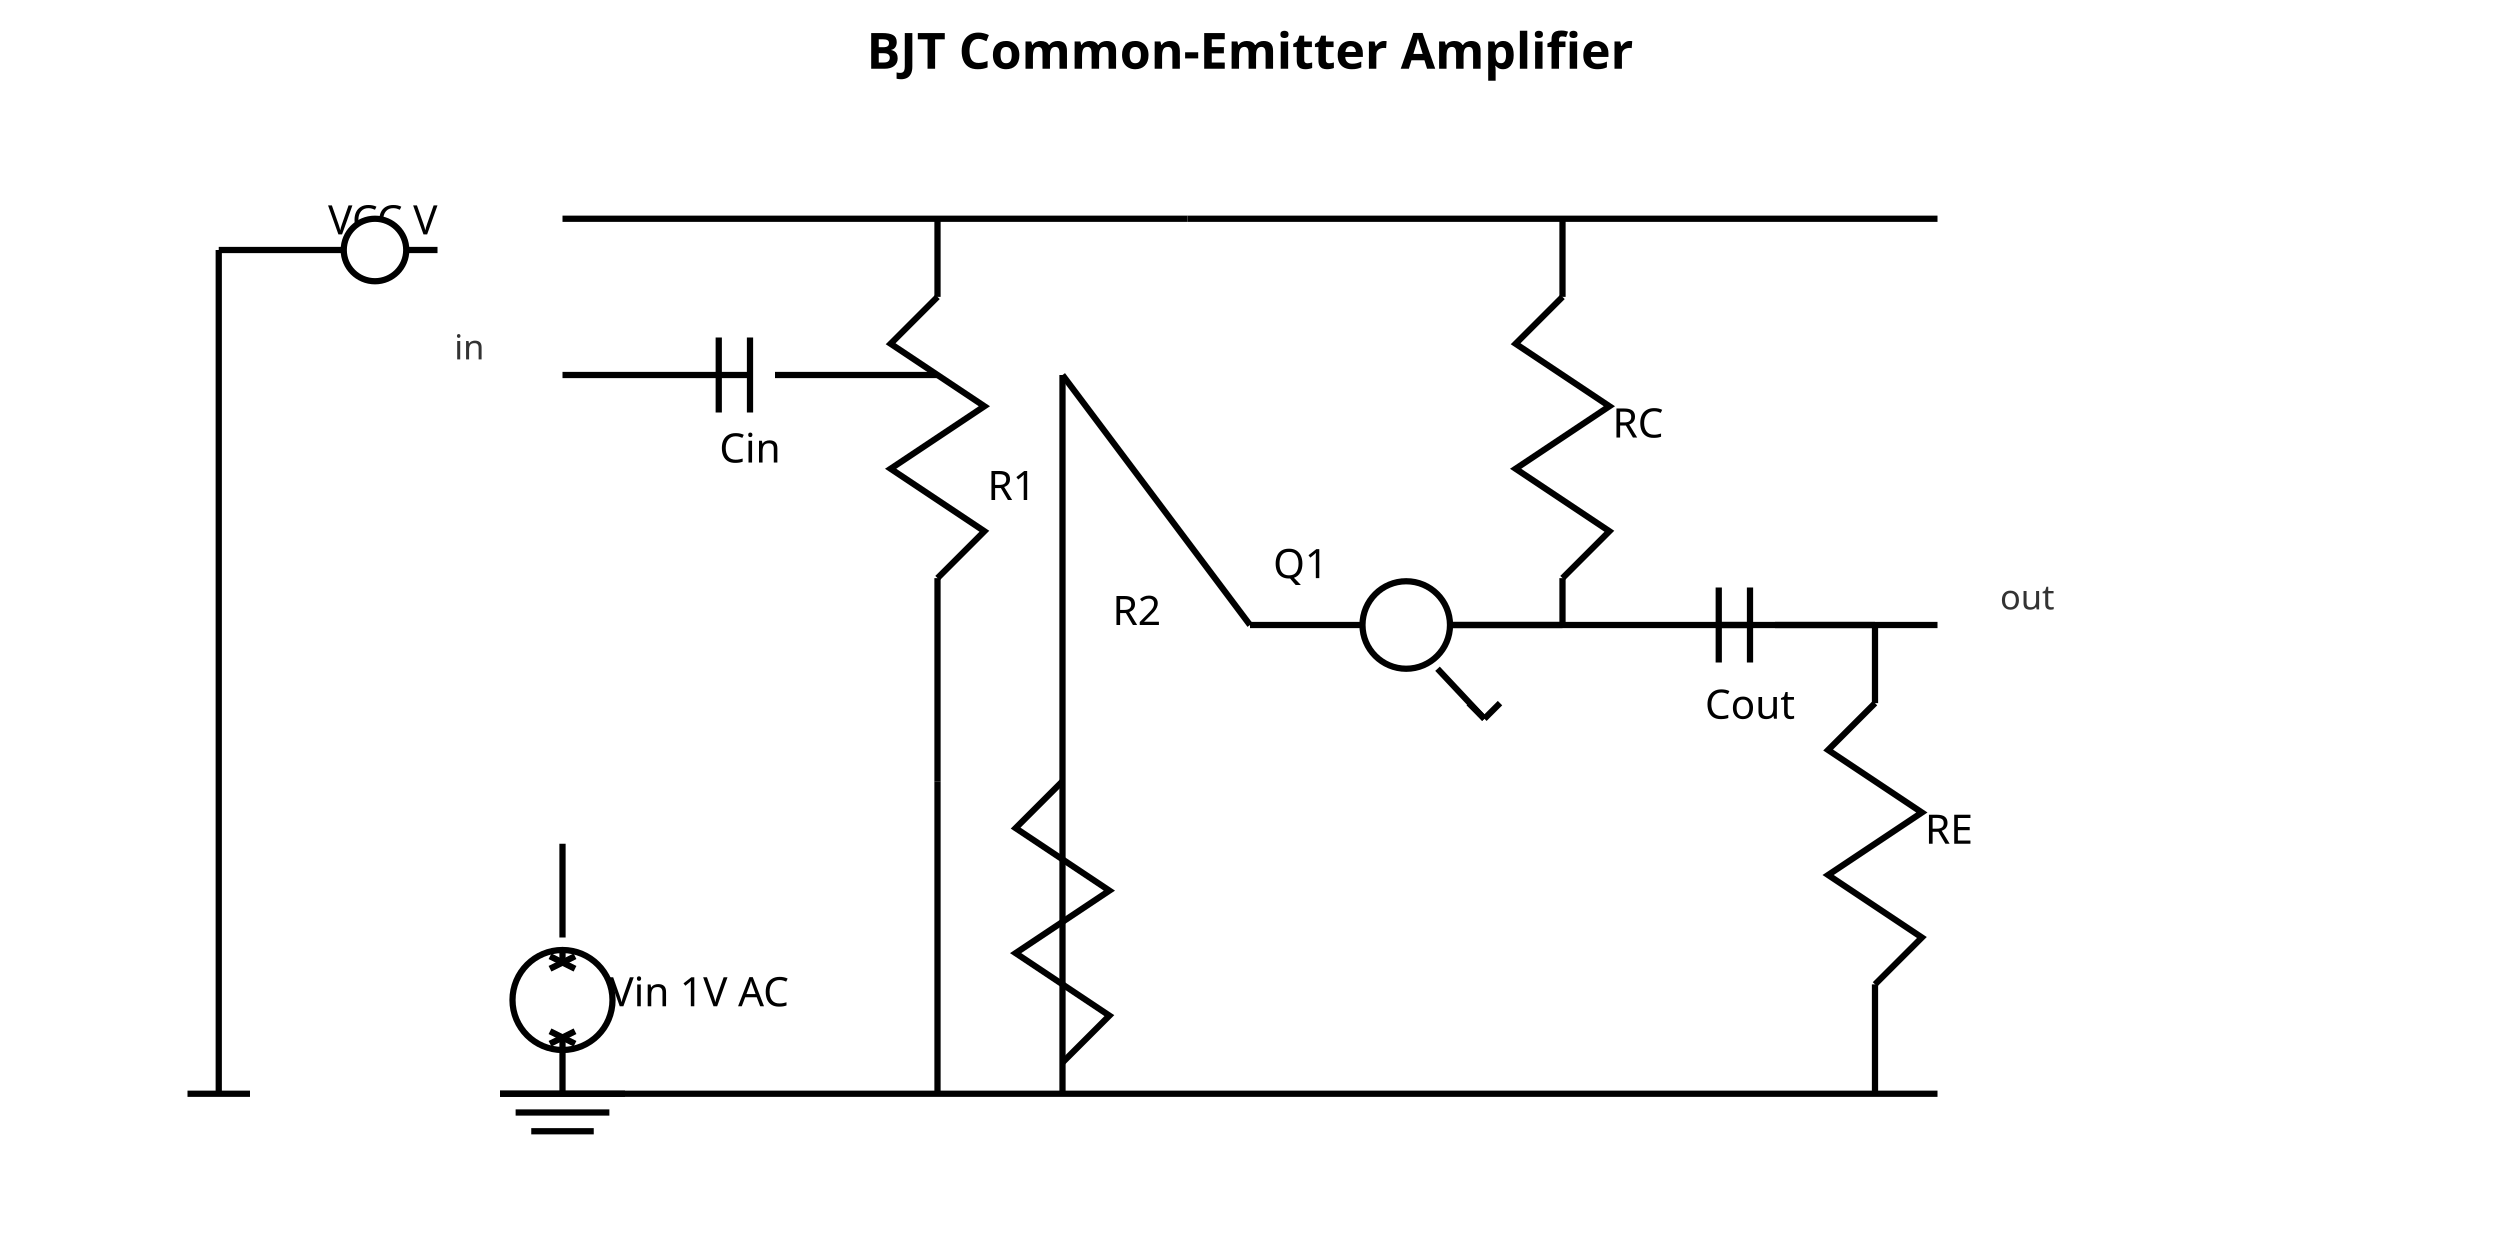
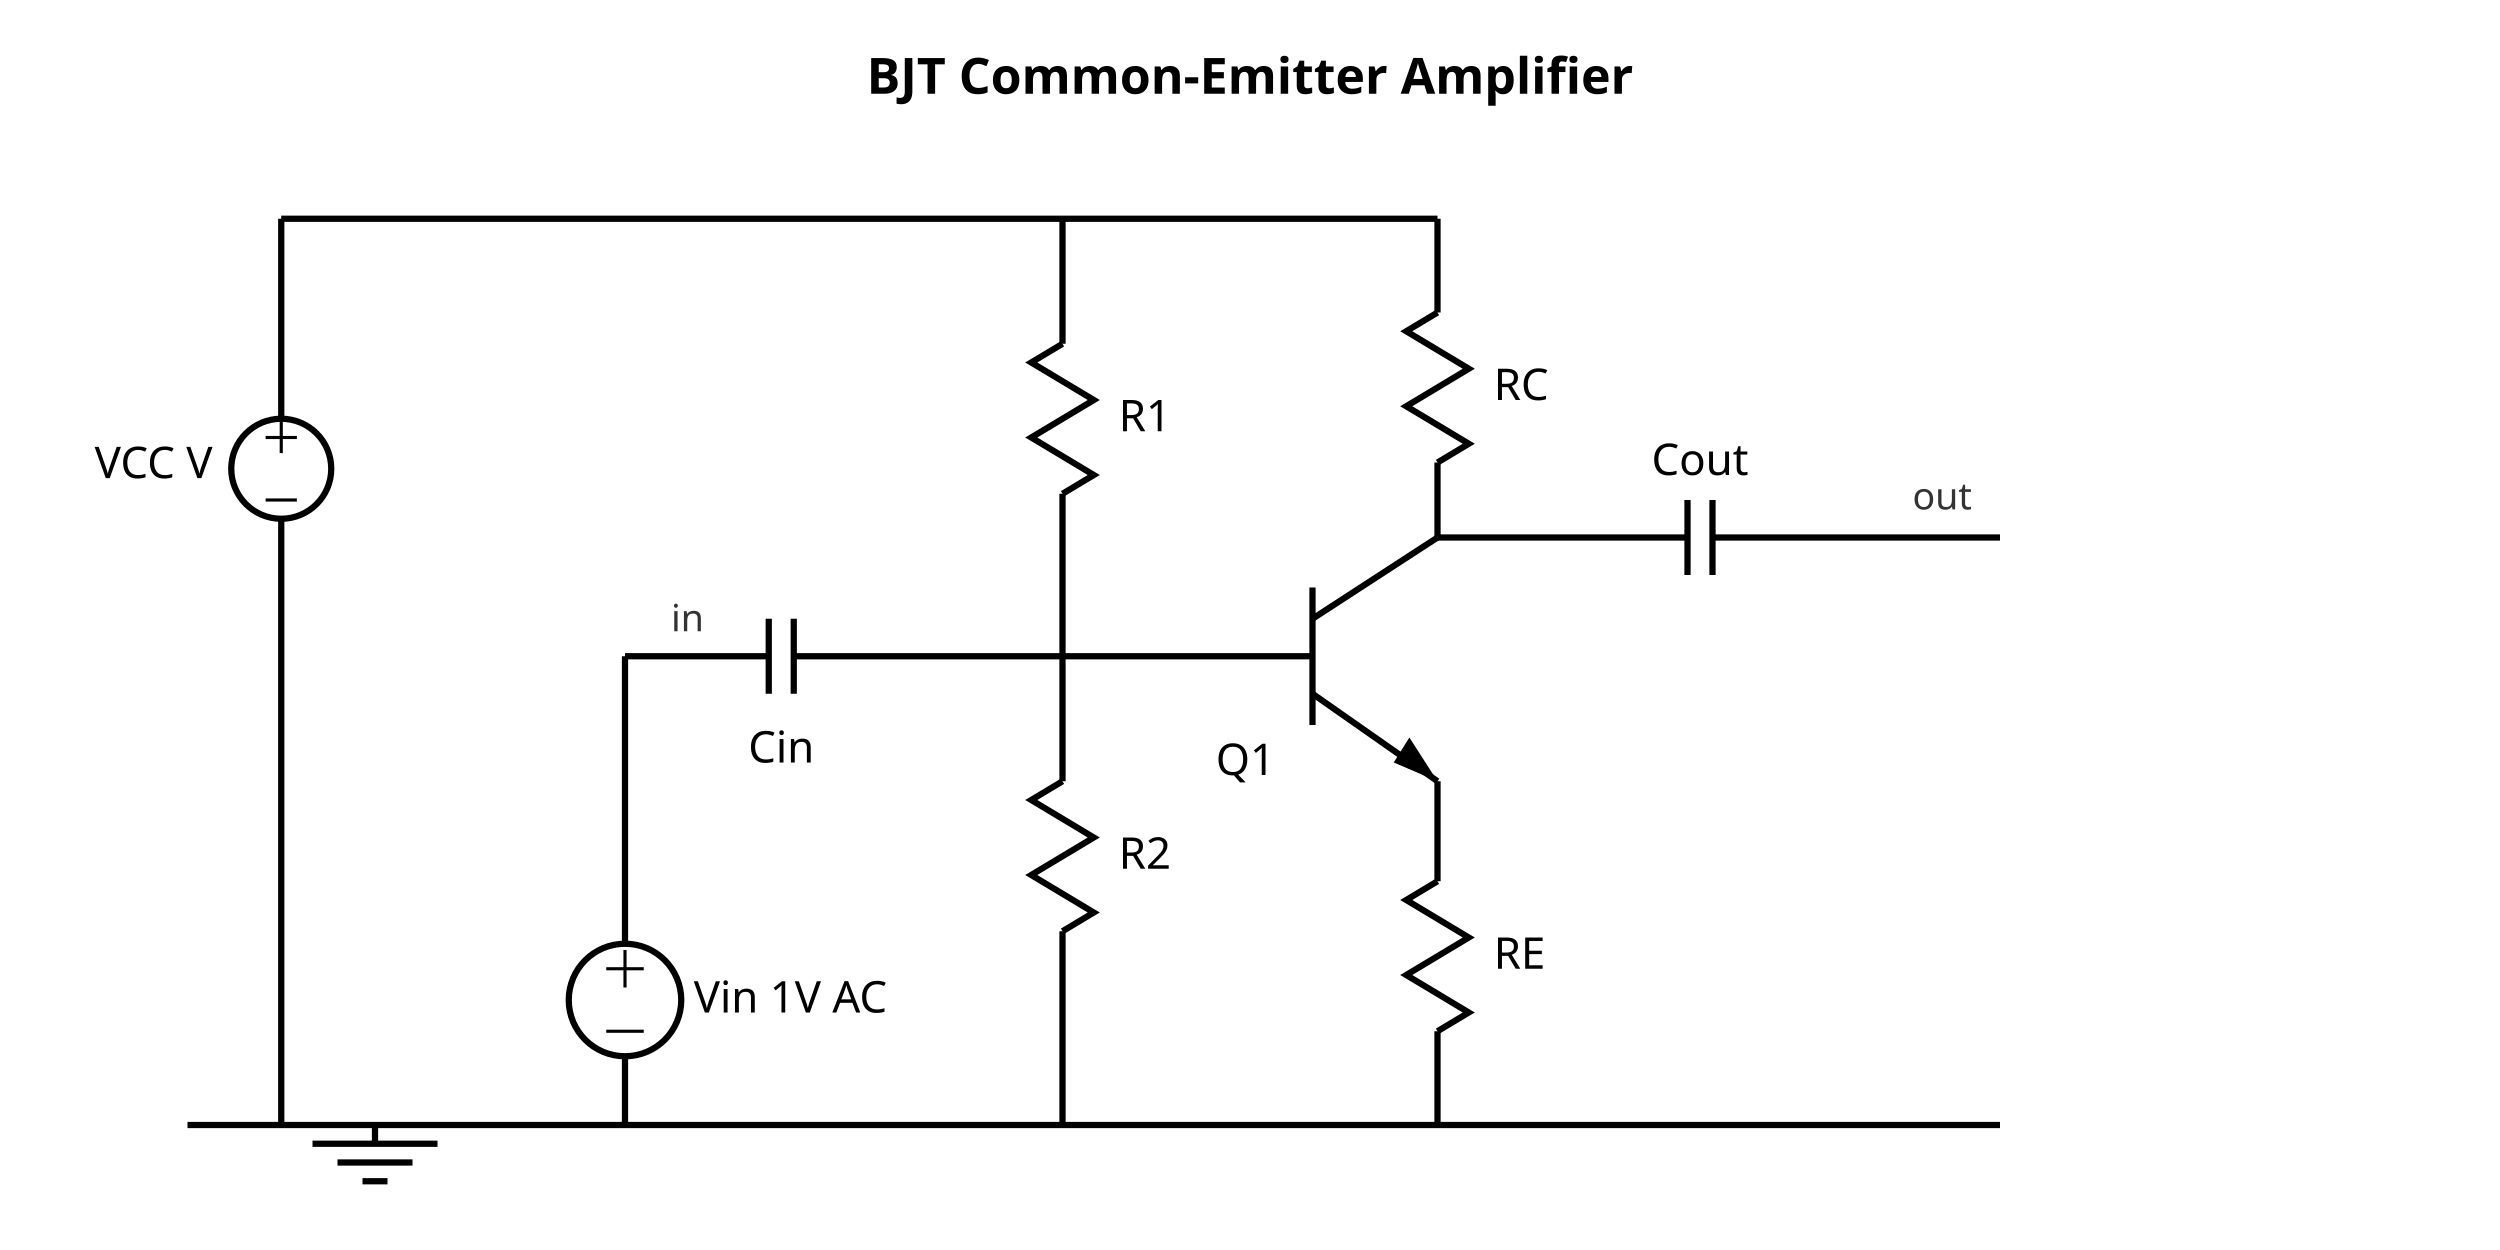
<svg xmlns="http://www.w3.org/2000/svg" viewBox="0 0 800 400" width="800" height="400">
  <style>
    text { font-family: sans-serif; font-size: 16px; fill: black; }
-     .label { font-size: 13px; }
-     .node { font-size: 11px; fill: #333; }
+     .label { font-size: 14px; }
+     .node { font-size: 12px; fill: #333; }
    .wire { stroke: black; stroke-width: 2; fill: none; }
    .sym { stroke: black; stroke-width: 2; fill: none; }
    .sym-filled { stroke: black; stroke-width: 2; fill: white; }
+     .thin { stroke: black; stroke-width: 1; fill: none; }
  </style>
  <rect width="800" height="400" fill="white" />
-   <text x="400" y="22" text-anchor="middle" font-size="16" font-weight="bold">BJT Common-Emitter Amplifier</text>
-   <line class="wire" x1="380" y1="70" x2="620" y2="70" />
-   <line class="wire" x1="180" y1="70" x2="380" y2="70" />
-   <line class="wire" x1="180" y1="300" x2="180" y2="270" />
-   <circle class="sym-filled" cx="180" cy="320" r="16" />
-   <line class="wire" x1="180" y1="304" x2="180" y2="308" />
-   <line class="wire" x1="180" y1="332" x2="180" y2="336" />
-   <line class="wire" x1="176" y1="306" x2="184" y2="310" />
-   <line class="wire" x1="176" y1="310" x2="184" y2="306" />
-   <line class="wire" x1="176" y1="334" x2="184" y2="330" />
-   <line class="wire" x1="176" y1="330" x2="184" y2="334" />
-   <text id="slot-Vin" class="label" x="195" y="322" text-anchor="start">Vin 1V AC</text>
-   <line class="wire" x1="160" y1="350" x2="620" y2="350" />
-   <line class="wire" x1="180" y1="336" x2="180" y2="350" />
-   <line class="wire" x1="160" y1="350" x2="200" y2="350" />
-   <line class="wire" x1="165" y1="356" x2="195" y2="356" />
-   <line class="wire" x1="170" y1="362" x2="190" y2="362" />
-   <line class="wire" x1="230" y1="120" x2="240" y2="120" />
-   <line class="wire" x1="230" y1="108" x2="230" y2="132" />
-   <line class="wire" x1="240" y1="108" x2="240" y2="132" />
-   <line class="wire" x1="248" y1="120" x2="300" y2="120" />
-   <text class="label" x="240" y="148" text-anchor="middle" font-size="11">Cin</text>
-   <line class="wire" x1="180" y1="120" x2="230" y2="120" />
-   <line class="wire" x1="300" y1="70" x2="300" y2="95" />
-   <polyline class="wire" points="300,95 285,110 315,130 285,150 315,170 300,185" />
-   <line class="wire" x1="300" y1="185" x2="300" y2="200" />
-   <line class="wire" x1="300" y1="200" x2="300" y2="250" />
-   <line class="wire" x1="300" y1="250" x2="300" y2="350" />
-   <text class="label" x="316" y="160" text-anchor="start" font-size="13">R1</text>
-   <line class="wire" x1="340" y1="120" x2="340" y2="350" />
-   <polyline class="wire" points="340,250 325,265 355,285 325,305 355,325 340,340" />
-   <text class="label" x="356" y="200" text-anchor="start" font-size="13">R2</text>
-   <line class="wire" x1="500" y1="70" x2="500" y2="95" />
-   <polyline class="wire" points="500,95 485,110 515,130 485,150 515,170 500,185" />
-   <line class="wire" x1="500" y1="185" x2="500" y2="200" />
-   <text class="label" x="516" y="140" text-anchor="start" font-size="13">RC</text>
-   <line class="wire" x1="600" y1="200" x2="600" y2="225" />
-   <polyline class="wire" points="600,225 585,240 615,260 585,280 615,300 600,315" />
-   <line class="wire" x1="600" y1="315" x2="600" y2="350" />
-   <text class="label" x="616" y="270" text-anchor="start" font-size="13">RE</text>
-   <line class="wire" x1="340" y1="120" x2="400" y2="200" />
-   <line class="wire" x1="500" y1="200" x2="450" y2="200" />
-   <line class="wire" x1="450" y1="200" x2="600" y2="200" />
-   <line class="wire" x1="450" y1="200" x2="400" y2="200" />
-   <circle class="sym-filled" cx="450" cy="200" r="14" />
-   <line class="wire" x1="460" y1="214" x2="475" y2="230" />
-   <line class="wire" x1="475" y1="230" x2="470" y2="225" />
-   <line class="wire" x1="475" y1="230" x2="480" y2="225" />
-   <text id="slot-Q1" class="label" x="425" y="185" text-anchor="end">Q1</text>
-   <line class="wire" x1="550" y1="200" x2="560" y2="200" />
-   <line class="wire" x1="550" y1="188" x2="550" y2="212" />
-   <line class="wire" x1="560" y1="188" x2="560" y2="212" />
-   <line class="wire" x1="568" y1="200" x2="620" y2="200" />
-   <text class="label" x="560" y="230" text-anchor="middle" font-size="11">Cout</text>
-   <text id="slot-VCC" class="label" x="140" y="75" text-anchor="end">VCC V</text>
-   <line class="wire" x1="140" y1="80" x2="130" y2="80" />
-   <circle class="sym-filled" cx="120" cy="80" r="10" />
-   <line class="wire" x1="110" y1="80" x2="70" y2="80" />
-   <line class="wire" x1="70" y1="80" x2="70" y2="350" />
-   <line class="wire" x1="60" y1="350" x2="80" y2="350" />
-   <text id="slot-node-in" class="node" x="155" y="115" text-anchor="end">in</text>
-   <text id="slot-node-out" class="node" x="640" y="195" text-anchor="start">out</text>
+   <text x="400" y="30" text-anchor="middle" font-size="18" font-weight="bold">BJT Common-Emitter Amplifier</text>
+   <line class="wire" x1="90" y1="70" x2="460" y2="70" />
+   <line class="wire" x1="60" y1="360" x2="640" y2="360" />
+   <line class="wire" x1="120" y1="360" x2="120" y2="366" />
+   <line class="wire" x1="100" y1="366" x2="140" y2="366" />
+   <line class="wire" x1="108" y1="372" x2="132" y2="372" />
+   <line class="wire" x1="116" y1="378" x2="124" y2="378" />
+   <circle class="sym-filled" cx="90" cy="150" r="16" />
+   <line class="thin" x1="85" y1="140" x2="95" y2="140" />
+   <line class="thin" x1="90" y1="135" x2="90" y2="145" />
+   <line class="thin" x1="85" y1="160" x2="95" y2="160" />
+   <line class="wire" x1="90" y1="134" x2="90" y2="70" />
+   <line class="wire" x1="90" y1="166" x2="90" y2="360" />
+   <text id="slot-VCC" class="label" x="68" y="153" text-anchor="end">VCC V</text>
+   <circle class="sym-filled" cx="200" cy="320" r="18" />
+   <line class="thin" x1="194" y1="310" x2="206" y2="310" />
+   <line class="thin" x1="200" y1="304" x2="200" y2="316" />
+   <line class="thin" x1="194" y1="330" x2="206" y2="330" />
+   <line class="wire" x1="200" y1="302" x2="200" y2="210" />
+   <line class="wire" x1="200" y1="338" x2="200" y2="360" />
+   <text id="slot-Vin" class="label" x="222" y="324" text-anchor="start">Vin 1V AC</text>
+   <text id="slot-node-in" class="node" x="220" y="202" text-anchor="middle">in</text>
+   <line class="wire" x1="200" y1="210" x2="246" y2="210" />
+   <line class="wire" x1="246" y1="198" x2="246" y2="222" />
+   <line class="wire" x1="254" y1="198" x2="254" y2="222" />
+   <line class="wire" x1="254" y1="210" x2="340" y2="210" />
+   <text class="label" x="250" y="244" text-anchor="middle" font-size="12">Cin</text>
+   <line class="wire" x1="340" y1="70" x2="340" y2="110" />
+   <polyline class="wire" points="340,110 330,116 350,128 330,140 350,152 340,158" />
+   <line class="wire" x1="340" y1="158" x2="340" y2="210" />
+   <text id="slot-R1" class="label" x="358" y="138" text-anchor="start">R1</text>
+   <line class="wire" x1="340" y1="210" x2="340" y2="250" />
+   <polyline class="wire" points="340,250 330,256 350,268 330,280 350,292 340,298" />
+   <line class="wire" x1="340" y1="298" x2="340" y2="360" />
+   <text id="slot-R2" class="label" x="358" y="278" text-anchor="start">R2</text>
+   <line class="wire" x1="340" y1="210" x2="420" y2="210" />
+   <text id="slot-Q1" class="label" x="408" y="248" text-anchor="end">Q1</text>
+   <line class="wire" x1="420" y1="188" x2="420" y2="232" />
+   <line class="wire" x1="420" y1="198" x2="460" y2="172" />
+   <line class="wire" x1="420" y1="222" x2="460" y2="250" />
+   <polygon points="460,250 446,244 451,236" fill="black" />
+   <line class="wire" x1="460" y1="70" x2="460" y2="100" />
+   <polyline class="wire" points="460,100 450,106 470,118 450,130 470,142 460,148" />
+   <line class="wire" x1="460" y1="148" x2="460" y2="172" />
+   <text id="slot-RC" class="label" x="478" y="128" text-anchor="start">RC</text>
+   <line class="wire" x1="460" y1="250" x2="460" y2="282" />
+   <polyline class="wire" points="460,282 450,288 470,300 450,312 470,324 460,330" />
+   <line class="wire" x1="460" y1="330" x2="460" y2="360" />
+   <text id="slot-RE" class="label" x="478" y="310" text-anchor="start">RE</text>
+   <line class="wire" x1="460" y1="172" x2="540" y2="172" />
+   <line class="wire" x1="540" y1="160" x2="540" y2="184" />
+   <line class="wire" x1="548" y1="160" x2="548" y2="184" />
+   <line class="wire" x1="548" y1="172" x2="640" y2="172" />
+   <text class="label" x="544" y="152" text-anchor="middle" font-size="12">Cout</text>
+   <text id="slot-node-out" class="node" x="612" y="163" text-anchor="start">out</text>
</svg>
